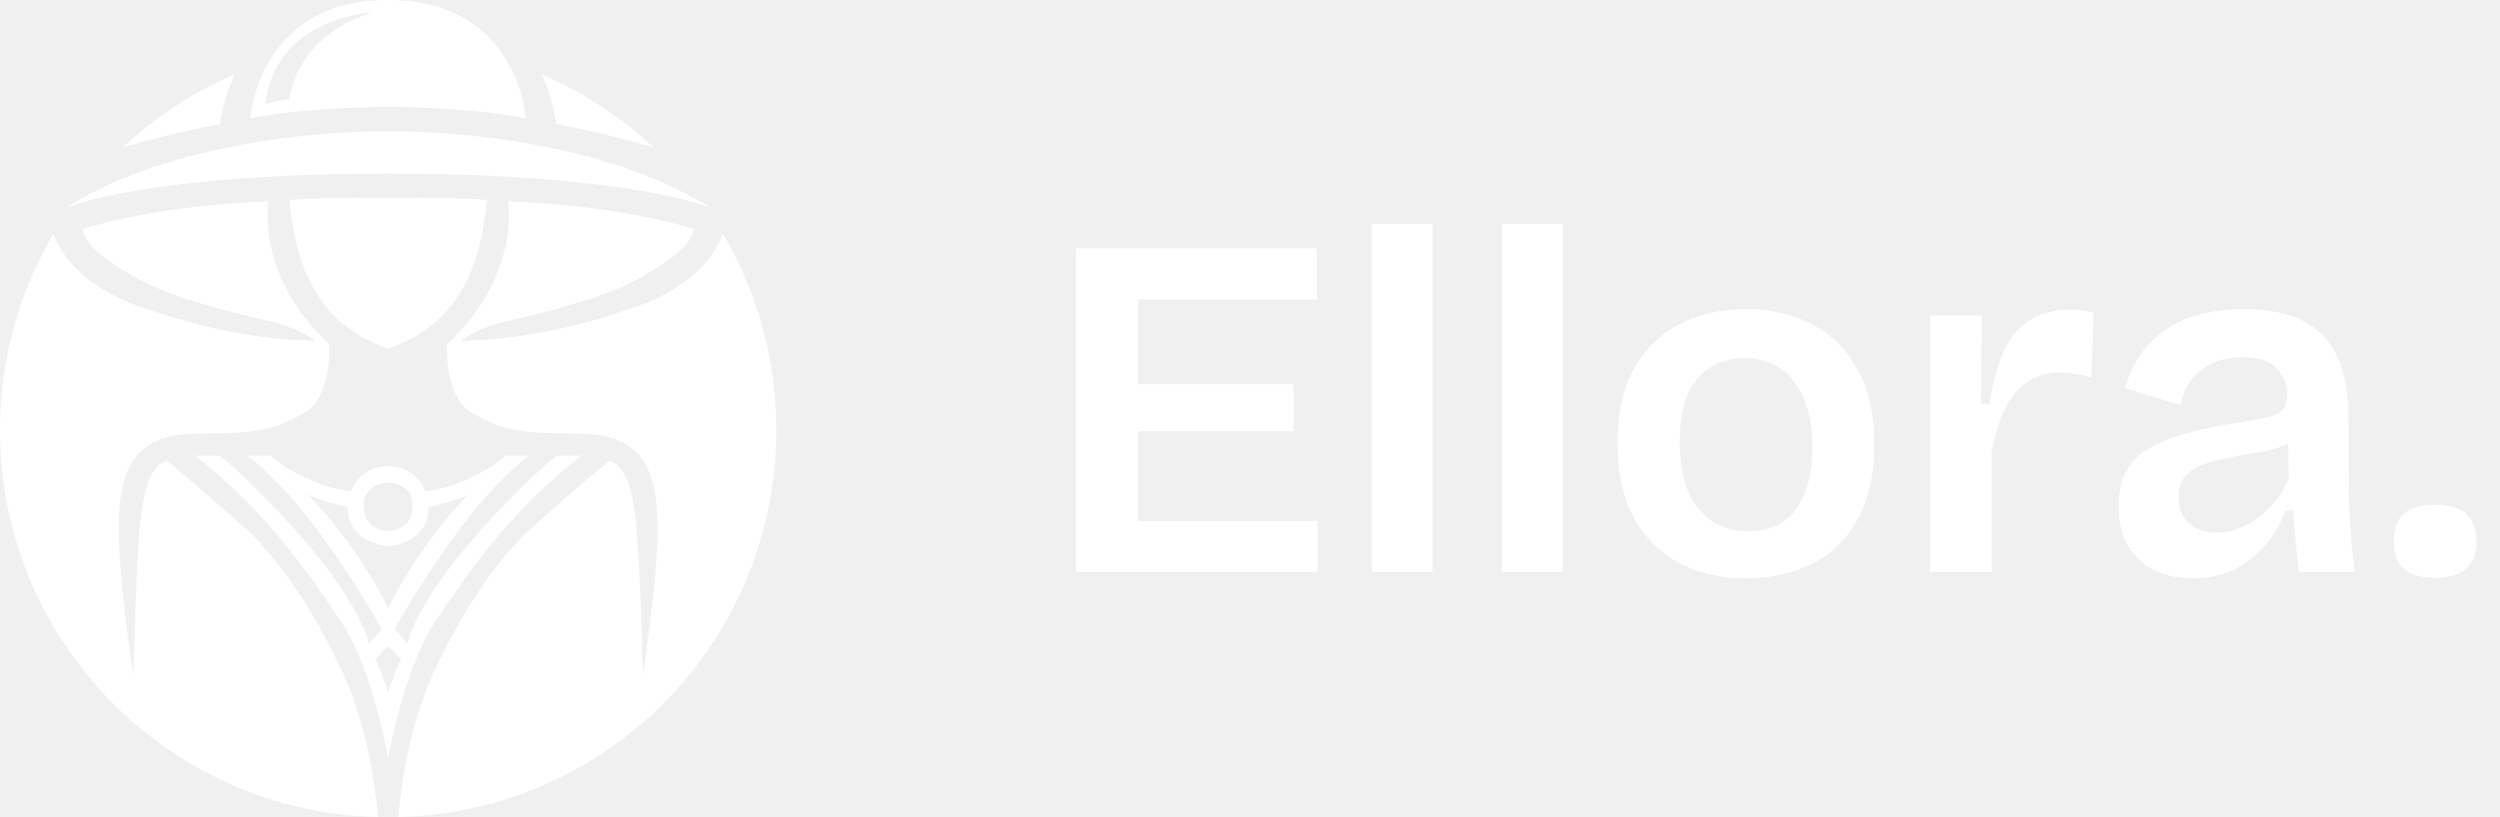
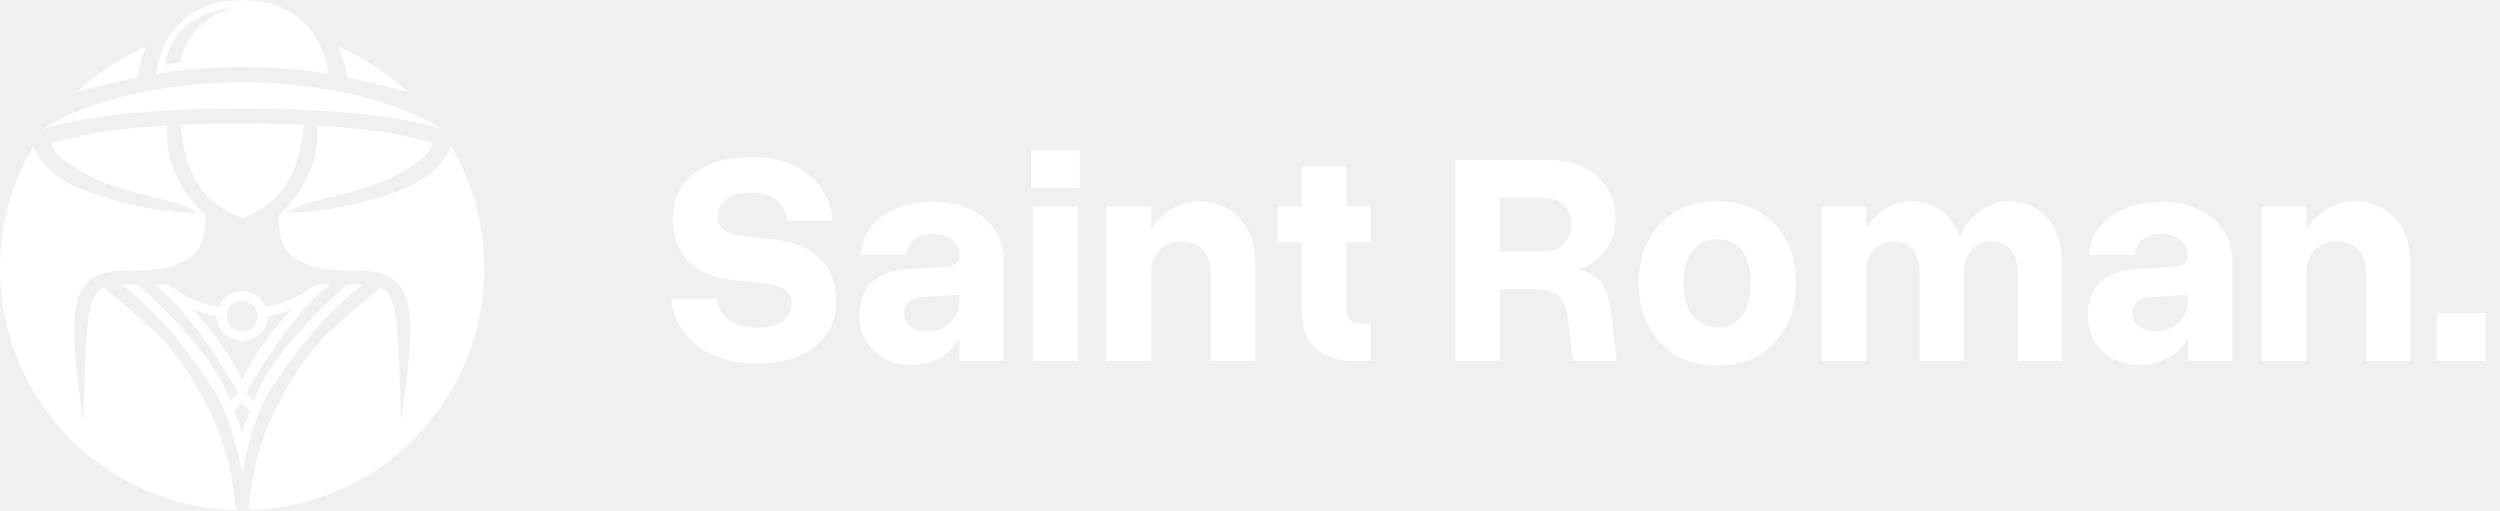
- <svg xmlns="http://www.w3.org/2000/svg" width="153" height="50" viewBox="0 0 153 50" fill="none">
+ <svg xmlns="http://www.w3.org/2000/svg" width="245" height="50" viewBox="0 0 245.25 50.00" fill="none">
  <path d="M29.805 12.236C27.28 12.037 23.755 12.123 23.755 12.123C23.755 12.123 20.23 12.037 17.706 12.236C17.722 12.413 17.749 12.672 17.793 12.981C17.992 14.376 18.368 17.008 20.18 19.037C20.711 19.631 21.817 20.68 23.755 21.337C25.694 20.68 26.8 19.631 27.33 19.037C29.142 17.008 29.518 14.376 29.718 12.981C29.762 12.672 29.788 12.413 29.805 12.236Z" fill="white" />
  <path d="M20.995 41.219C19.354 37.639 17.227 34.337 14.933 32.267C12.639 30.196 10.224 28.201 10.224 28.201C9.198 28.518 8.732 29.87 8.508 32.836C8.284 35.801 8.172 41.424 8.172 41.424C8.172 41.424 7.109 34.542 7.277 31.521C7.445 28.499 8.405 26.522 12.185 26.535C15.965 26.547 17.035 26.224 18.688 25.216C20.342 24.209 20.156 21.076 20.156 21.076C15.592 16.811 16.425 12.322 16.425 12.322C9.45 12.571 5.085 14.001 5.085 14.001C5.16 14.909 6.13 15.729 8.281 16.973C10.432 18.216 13.982 19.071 16.267 19.602C18.552 20.134 19.279 20.862 19.279 20.862C16.649 20.778 13.572 20.498 8.564 18.763C4.905 17.496 3.667 15.372 3.266 14.32C1.19 17.841 0 21.945 0 26.327C0 39.222 10.306 49.709 23.131 50C22.963 48.025 22.465 44.428 20.995 41.219Z" fill="white" />
  <path d="M32.372 27.884H30.964C30.964 27.884 29.015 29.647 26.04 30.075C26.04 30.075 25.555 28.537 23.755 28.537C21.956 28.537 21.471 30.075 21.471 30.075C18.495 29.647 16.547 27.884 16.547 27.884H15.138C19.149 30.849 23.364 38.506 23.364 38.506L22.58 39.373C22.58 39.373 22.096 37.154 18.943 33.442C15.791 29.73 13.441 27.884 13.441 27.884H11.93C16.425 31.409 18.925 35.158 20.864 38.03C22.804 40.903 23.755 46.395 23.755 46.395C23.755 46.395 24.707 40.903 26.646 38.03C28.586 35.158 31.085 31.409 35.58 27.884H34.07C34.07 27.884 31.72 29.73 28.567 33.442C25.415 37.154 24.93 39.373 24.93 39.373L24.147 38.506C24.147 38.506 28.362 30.849 32.372 27.884ZM23.755 29.516C23.755 29.516 25.257 29.572 25.257 30.933C25.257 32.295 24.147 32.481 23.755 32.481C23.364 32.481 22.254 32.295 22.254 30.933C22.254 29.572 23.755 29.516 23.755 29.516ZM24.545 40.324C24.545 40.324 23.954 41.636 23.755 42.389C23.556 41.636 22.966 40.324 22.966 40.324L23.755 39.529L24.545 40.324ZM25.962 33.535C24.495 35.612 23.755 37.228 23.755 37.228C23.755 37.228 23.016 35.612 21.548 33.535C20.104 31.491 18.843 30.272 18.805 30.235C19.542 30.663 21.275 31.036 21.275 31.036C21.275 33.265 23.755 33.433 23.755 33.433C23.755 33.433 26.236 33.265 26.236 31.036C26.236 31.036 27.969 30.663 28.706 30.235C28.668 30.272 27.407 31.491 25.962 33.535Z" fill="white" />
  <path d="M23.755 10.621C36.362 10.621 41.782 12.13 43.112 12.578C43.331 12.651 43.439 12.696 43.45 12.701C43.303 12.607 43.154 12.516 43.004 12.427C43.004 12.426 43.003 12.426 43.003 12.426C35.241 7.805 23.755 8.038 23.755 8.038C23.755 8.038 12.269 7.805 4.507 12.426C4.507 12.426 4.507 12.426 4.507 12.427C4.356 12.516 4.208 12.607 4.06 12.701C4.071 12.696 4.179 12.651 4.398 12.578C5.728 12.13 11.149 10.621 23.755 10.621Z" fill="white" />
  <path d="M32.192 7.249C32.192 7.249 31.72 0 23.755 0C15.791 0 15.319 7.249 15.319 7.249C18.464 6.565 23.755 6.528 23.755 6.528C23.755 6.528 29.046 6.565 32.192 7.249ZM17.706 6.093C17.047 6.111 16.22 6.379 16.22 6.379C16.91 1.016 22.767 0.771 22.767 0.771C18.017 2.238 17.706 6.093 17.706 6.093Z" fill="white" />
  <path d="M14.369 4.549C11.826 5.637 9.512 7.158 7.52 9.018C8.329 8.786 10.95 8.054 13.469 7.591C13.469 7.591 13.652 5.999 14.369 4.549Z" fill="white" />
  <path d="M44.245 14.32C43.844 15.372 42.606 17.496 38.947 18.763C33.938 20.498 30.861 20.778 28.231 20.862C28.231 20.862 28.959 20.134 31.244 19.602C33.528 19.071 37.078 18.216 39.23 16.973C41.381 15.729 42.35 14.909 42.425 14.001C42.425 14.001 38.061 12.571 31.085 12.322C31.085 12.322 31.918 16.811 27.355 21.076C27.355 21.076 27.168 24.209 28.822 25.216C30.476 26.224 31.545 26.547 35.325 26.535C39.105 26.522 40.066 28.499 40.233 31.521C40.401 34.542 39.338 41.424 39.338 41.424C39.338 41.424 39.226 35.801 39.002 32.836C38.779 29.87 38.312 28.518 37.286 28.201C37.286 28.201 34.871 30.196 32.577 32.267C30.283 34.337 28.157 37.639 26.515 41.219C25.045 44.428 24.548 48.025 24.38 50C37.204 49.709 47.51 39.222 47.51 26.327C47.51 21.945 46.32 17.841 44.245 14.32Z" fill="white" />
  <path d="M39.99 9.018C37.998 7.158 35.684 5.637 33.142 4.549C33.859 5.999 34.041 7.591 34.041 7.591C36.56 8.054 39.181 8.786 39.99 9.018Z" fill="white" />
-   <path d="M65.85 35V15.2H69.66V35H65.85ZM68.31 35V31.88H80.64V35H68.31ZM68.31 26.39V23.51H79.17V26.39H68.31ZM68.31 18.32V15.2H80.58V18.32H68.31ZM83.951 35V13.7H87.671V35H83.951ZM91.92 35V13.7H95.64V35H91.92ZM106.848 35.39C105.308 35.39 103.948 35.08 102.768 34.46C101.588 33.82 100.658 32.89 99.978 31.67C99.319 30.43 98.989 28.91 98.989 27.11C98.989 25.27 99.329 23.75 100.008 22.55C100.708 21.33 101.648 20.42 102.828 19.82C104.008 19.22 105.338 18.92 106.818 18.92C108.358 18.92 109.718 19.23 110.898 19.85C112.078 20.47 113.008 21.4 113.688 22.64C114.368 23.86 114.708 25.38 114.708 27.2C114.708 29.04 114.368 30.57 113.688 31.79C113.008 33.01 112.068 33.92 110.868 34.52C109.688 35.1 108.348 35.39 106.848 35.39ZM106.998 32.51C107.838 32.51 108.548 32.32 109.128 31.94C109.708 31.54 110.148 30.95 110.448 30.17C110.768 29.39 110.928 28.46 110.928 27.38C110.928 26.24 110.758 25.27 110.418 24.47C110.098 23.65 109.628 23.02 109.008 22.58C108.408 22.14 107.648 21.92 106.728 21.92C105.928 21.92 105.228 22.12 104.628 22.52C104.028 22.9 103.568 23.47 103.248 24.23C102.948 24.99 102.798 25.93 102.798 27.05C102.798 28.81 103.168 30.16 103.908 31.1C104.668 32.04 105.698 32.51 106.998 32.51ZM118.111 35V27.14V19.31H121.291L121.231 24.71H121.771C121.951 23.43 122.231 22.37 122.611 21.53C122.991 20.67 123.521 20.03 124.201 19.61C124.881 19.17 125.721 18.95 126.721 18.95C126.921 18.95 127.131 18.96 127.351 18.98C127.591 19 127.851 19.05 128.131 19.13L127.981 23.12C127.661 23 127.331 22.92 126.991 22.88C126.671 22.82 126.371 22.79 126.091 22.79C125.311 22.79 124.631 22.99 124.051 23.39C123.491 23.79 123.031 24.36 122.671 25.1C122.331 25.82 122.071 26.68 121.891 27.68V35H118.111ZM134.163 35.39C133.303 35.39 132.533 35.23 131.853 34.91C131.173 34.57 130.633 34.07 130.233 33.41C129.853 32.75 129.663 31.93 129.663 30.95C129.663 30.13 129.813 29.43 130.113 28.85C130.433 28.27 130.903 27.8 131.523 27.44C132.143 27.06 132.913 26.75 133.833 26.51C134.753 26.25 135.833 26.03 137.073 25.85C137.753 25.75 138.303 25.65 138.723 25.55C139.163 25.45 139.483 25.3 139.683 25.1C139.883 24.88 139.983 24.56 139.983 24.14C139.983 23.52 139.763 22.99 139.323 22.55C138.903 22.09 138.213 21.86 137.253 21.86C136.673 21.86 136.113 21.96 135.573 22.16C135.053 22.36 134.603 22.68 134.223 23.12C133.843 23.54 133.583 24.1 133.443 24.8L130.053 23.75C130.273 22.95 130.593 22.26 131.013 21.68C131.433 21.08 131.953 20.57 132.573 20.15C133.193 19.73 133.903 19.42 134.703 19.22C135.503 19.02 136.383 18.92 137.343 18.92C138.803 18.92 140.003 19.16 140.943 19.64C141.883 20.1 142.583 20.83 143.043 21.83C143.503 22.81 143.733 24.08 143.733 25.64V28.58C143.733 29.26 143.743 29.97 143.763 30.71C143.803 31.43 143.843 32.16 143.883 32.9C143.943 33.62 144.013 34.32 144.093 35H140.703C140.623 34.44 140.553 33.84 140.493 33.2C140.433 32.56 140.383 31.91 140.343 31.25H139.863C139.583 32.01 139.183 32.71 138.663 33.35C138.143 33.97 137.503 34.47 136.743 34.85C136.003 35.21 135.143 35.39 134.163 35.39ZM135.663 32.6C136.063 32.6 136.463 32.53 136.863 32.39C137.283 32.25 137.693 32.04 138.093 31.76C138.493 31.48 138.863 31.14 139.203 30.74C139.543 30.32 139.833 29.83 140.073 29.27L140.013 26.6L140.733 26.72C140.393 27 139.973 27.22 139.473 27.38C138.973 27.54 138.443 27.66 137.883 27.74C137.343 27.82 136.793 27.92 136.233 28.04C135.693 28.14 135.203 28.28 134.763 28.46C134.323 28.62 133.973 28.86 133.713 29.18C133.453 29.48 133.323 29.9 133.323 30.44C133.323 31.12 133.543 31.65 133.983 32.03C134.423 32.41 134.983 32.6 135.663 32.6ZM148.985 35.36C148.165 35.36 147.545 35.18 147.125 34.82C146.705 34.46 146.495 33.9 146.495 33.14C146.495 32.36 146.705 31.79 147.125 31.43C147.545 31.07 148.165 30.89 148.985 30.89C149.845 30.89 150.485 31.07 150.905 31.43C151.345 31.79 151.565 32.36 151.565 33.14C151.565 34.62 150.705 35.36 148.985 35.36Z" fill="white" />
+   <path d="M75.006 27.775 71.925 27.449Q69.08 27.153 67.539 25.612Q65.999 24.071 65.999 21.434Q65.999 18.648 68.073 17.019Q70.147 15.389 73.703 15.389Q77.14 15.389 79.258 17.048Q81.377 18.708 81.673 21.612H77.258Q76.784 18.856 73.643 18.856Q72.191 18.856 71.303 19.493Q70.414 20.13 70.414 21.197Q70.414 22.826 72.725 23.123L75.54 23.419Q82.029 24.101 82.029 29.612Q82.029 31.449 81.081 32.797Q80.133 34.145 78.429 34.886Q76.725 35.627 74.414 35.627Q70.71 35.627 68.458 33.923Q66.206 32.219 65.85 29.286H70.325Q70.799 32.131 74.443 32.131Q75.895 32.131 76.769 31.479Q77.644 30.827 77.644 29.73Q77.644 28.041 75.006 27.775ZM98.474 25.612V35.39H94.119V33.168Q93.407 34.383 92.178 35.079Q90.948 35.775 89.348 35.775Q87.896 35.775 86.755 35.153Q85.614 34.531 84.962 33.449Q84.311 32.368 84.311 30.975Q84.311 28.842 85.496 27.686Q86.681 26.53 88.963 26.382L92.785 26.145Q93.496 26.086 93.807 25.834Q94.119 25.582 94.119 25.049V24.989Q94.119 24.13 93.393 23.523Q92.667 22.915 91.629 22.915Q89.17 22.915 88.903 24.989H84.429Q84.607 22.619 86.563 21.197Q88.518 19.774 91.6 19.774Q93.644 19.774 95.2 20.515Q96.756 21.256 97.615 22.575Q98.474 23.893 98.474 25.612ZM88.696 30.708Q88.696 31.508 89.333 31.997Q89.97 32.486 91.007 32.486Q92.341 32.486 93.23 31.612Q94.119 30.738 94.119 29.464V28.901L90.592 29.108Q88.696 29.227 88.696 30.708ZM101.141 14.737H105.912V18.411H101.141ZM101.349 20.219H105.704V35.39H101.349ZM118.772 26.797Q118.772 25.167 117.972 24.412Q117.172 23.656 115.838 23.656Q114.594 23.656 113.764 24.486Q112.934 25.315 112.934 26.59V35.39H108.549V20.219H112.934V22.471Q113.764 21.167 115.023 20.441Q116.283 19.715 117.586 19.715Q119.987 19.715 121.557 21.315Q123.127 22.915 123.127 25.878V35.39H118.772ZM134.476 31.716V35.39H132.787Q130.535 35.39 129.128 34.19Q127.72 32.99 127.72 30.59V23.715H125.32V20.219H127.72V16.278H132.076V20.219H134.476V23.715H132.076V29.997Q132.076 30.975 132.432 31.345Q132.787 31.716 133.439 31.716ZM150.625 28.338H147.158V35.39H142.773V15.656H151.899Q153.885 15.656 155.351 16.367Q156.818 17.078 157.648 18.367Q158.477 19.656 158.477 21.404Q158.477 23.212 157.529 24.501Q156.581 25.79 154.922 26.382Q156.403 26.738 157.129 27.76Q157.855 28.782 158.063 30.738L158.596 35.39H154.329L153.796 31.153Q153.647 29.701 152.907 29.019Q152.166 28.338 150.625 28.338ZM151.218 19.36H147.158V24.664H151.218Q152.61 24.664 153.381 23.967Q154.151 23.271 154.151 22.026Q154.151 20.752 153.381 20.056Q152.61 19.36 151.218 19.36ZM160.759 27.745Q160.759 25.315 161.722 23.523Q162.685 21.73 164.418 20.723Q166.152 19.715 168.493 19.715Q170.804 19.715 172.537 20.723Q174.271 21.73 175.234 23.523Q176.197 25.315 176.197 27.745Q176.197 30.175 175.234 31.997Q174.271 33.82 172.537 34.827Q170.804 35.834 168.493 35.834Q166.152 35.834 164.418 34.827Q162.685 33.82 161.722 31.997Q160.759 30.175 160.759 27.745ZM171.752 27.745Q171.752 25.701 170.878 24.575Q170.004 23.449 168.493 23.449Q166.922 23.449 166.048 24.575Q165.174 25.701 165.174 27.745Q165.174 29.819 166.048 30.96Q166.922 32.101 168.493 32.101Q170.004 32.101 170.878 30.96Q171.752 29.819 171.752 27.745ZM188.316 26.797Q188.316 25.167 187.605 24.412Q186.894 23.656 185.708 23.656Q184.582 23.656 183.827 24.486Q183.071 25.315 183.071 26.59V35.39H178.715V20.219H183.071V22.382Q183.871 21.108 185.057 20.411Q186.242 19.715 187.427 19.715Q189.116 19.715 190.39 20.604Q191.664 21.493 192.257 23.152Q192.998 21.523 194.331 20.619Q195.664 19.715 197.027 19.715Q199.309 19.715 200.791 21.315Q202.272 22.915 202.272 25.878V35.39H197.946V26.797Q197.946 25.167 197.22 24.412Q196.494 23.656 195.309 23.656Q194.183 23.656 193.427 24.486Q192.672 25.315 192.672 26.59V35.39H188.316ZM218.984 25.612V35.39H214.628V33.168Q213.917 34.383 212.688 35.079Q211.458 35.775 209.858 35.775Q208.406 35.775 207.265 35.153Q206.124 34.531 205.472 33.449Q204.82 32.368 204.82 30.975Q204.82 28.842 206.006 27.686Q207.191 26.53 209.473 26.382L213.295 26.145Q214.006 26.086 214.317 25.834Q214.628 25.582 214.628 25.049V24.989Q214.628 24.13 213.902 23.523Q213.176 22.915 212.139 22.915Q209.68 22.915 209.413 24.989H204.939Q205.117 22.619 207.072 21.197Q209.028 19.774 212.11 19.774Q214.154 19.774 215.71 20.515Q217.266 21.256 218.125 22.575Q218.984 23.893 218.984 25.612ZM209.206 30.708Q209.206 31.508 209.843 31.997Q210.48 32.486 211.517 32.486Q212.851 32.486 213.739 31.612Q214.628 30.738 214.628 29.464V28.901L211.102 29.108Q209.206 29.227 209.206 30.708ZM232.111 26.797Q232.111 25.167 231.311 24.412Q230.511 23.656 229.177 23.656Q227.933 23.656 227.103 24.486Q226.273 25.315 226.273 26.59V35.39H221.888V20.219H226.273V22.471Q227.103 21.167 228.362 20.441Q229.622 19.715 230.926 19.715Q233.326 19.715 234.896 21.315Q236.467 22.915 236.467 25.878V35.39H232.111ZM239.044 30.679H243.815V35.39H239.044Z" fill="white" />
</svg>
